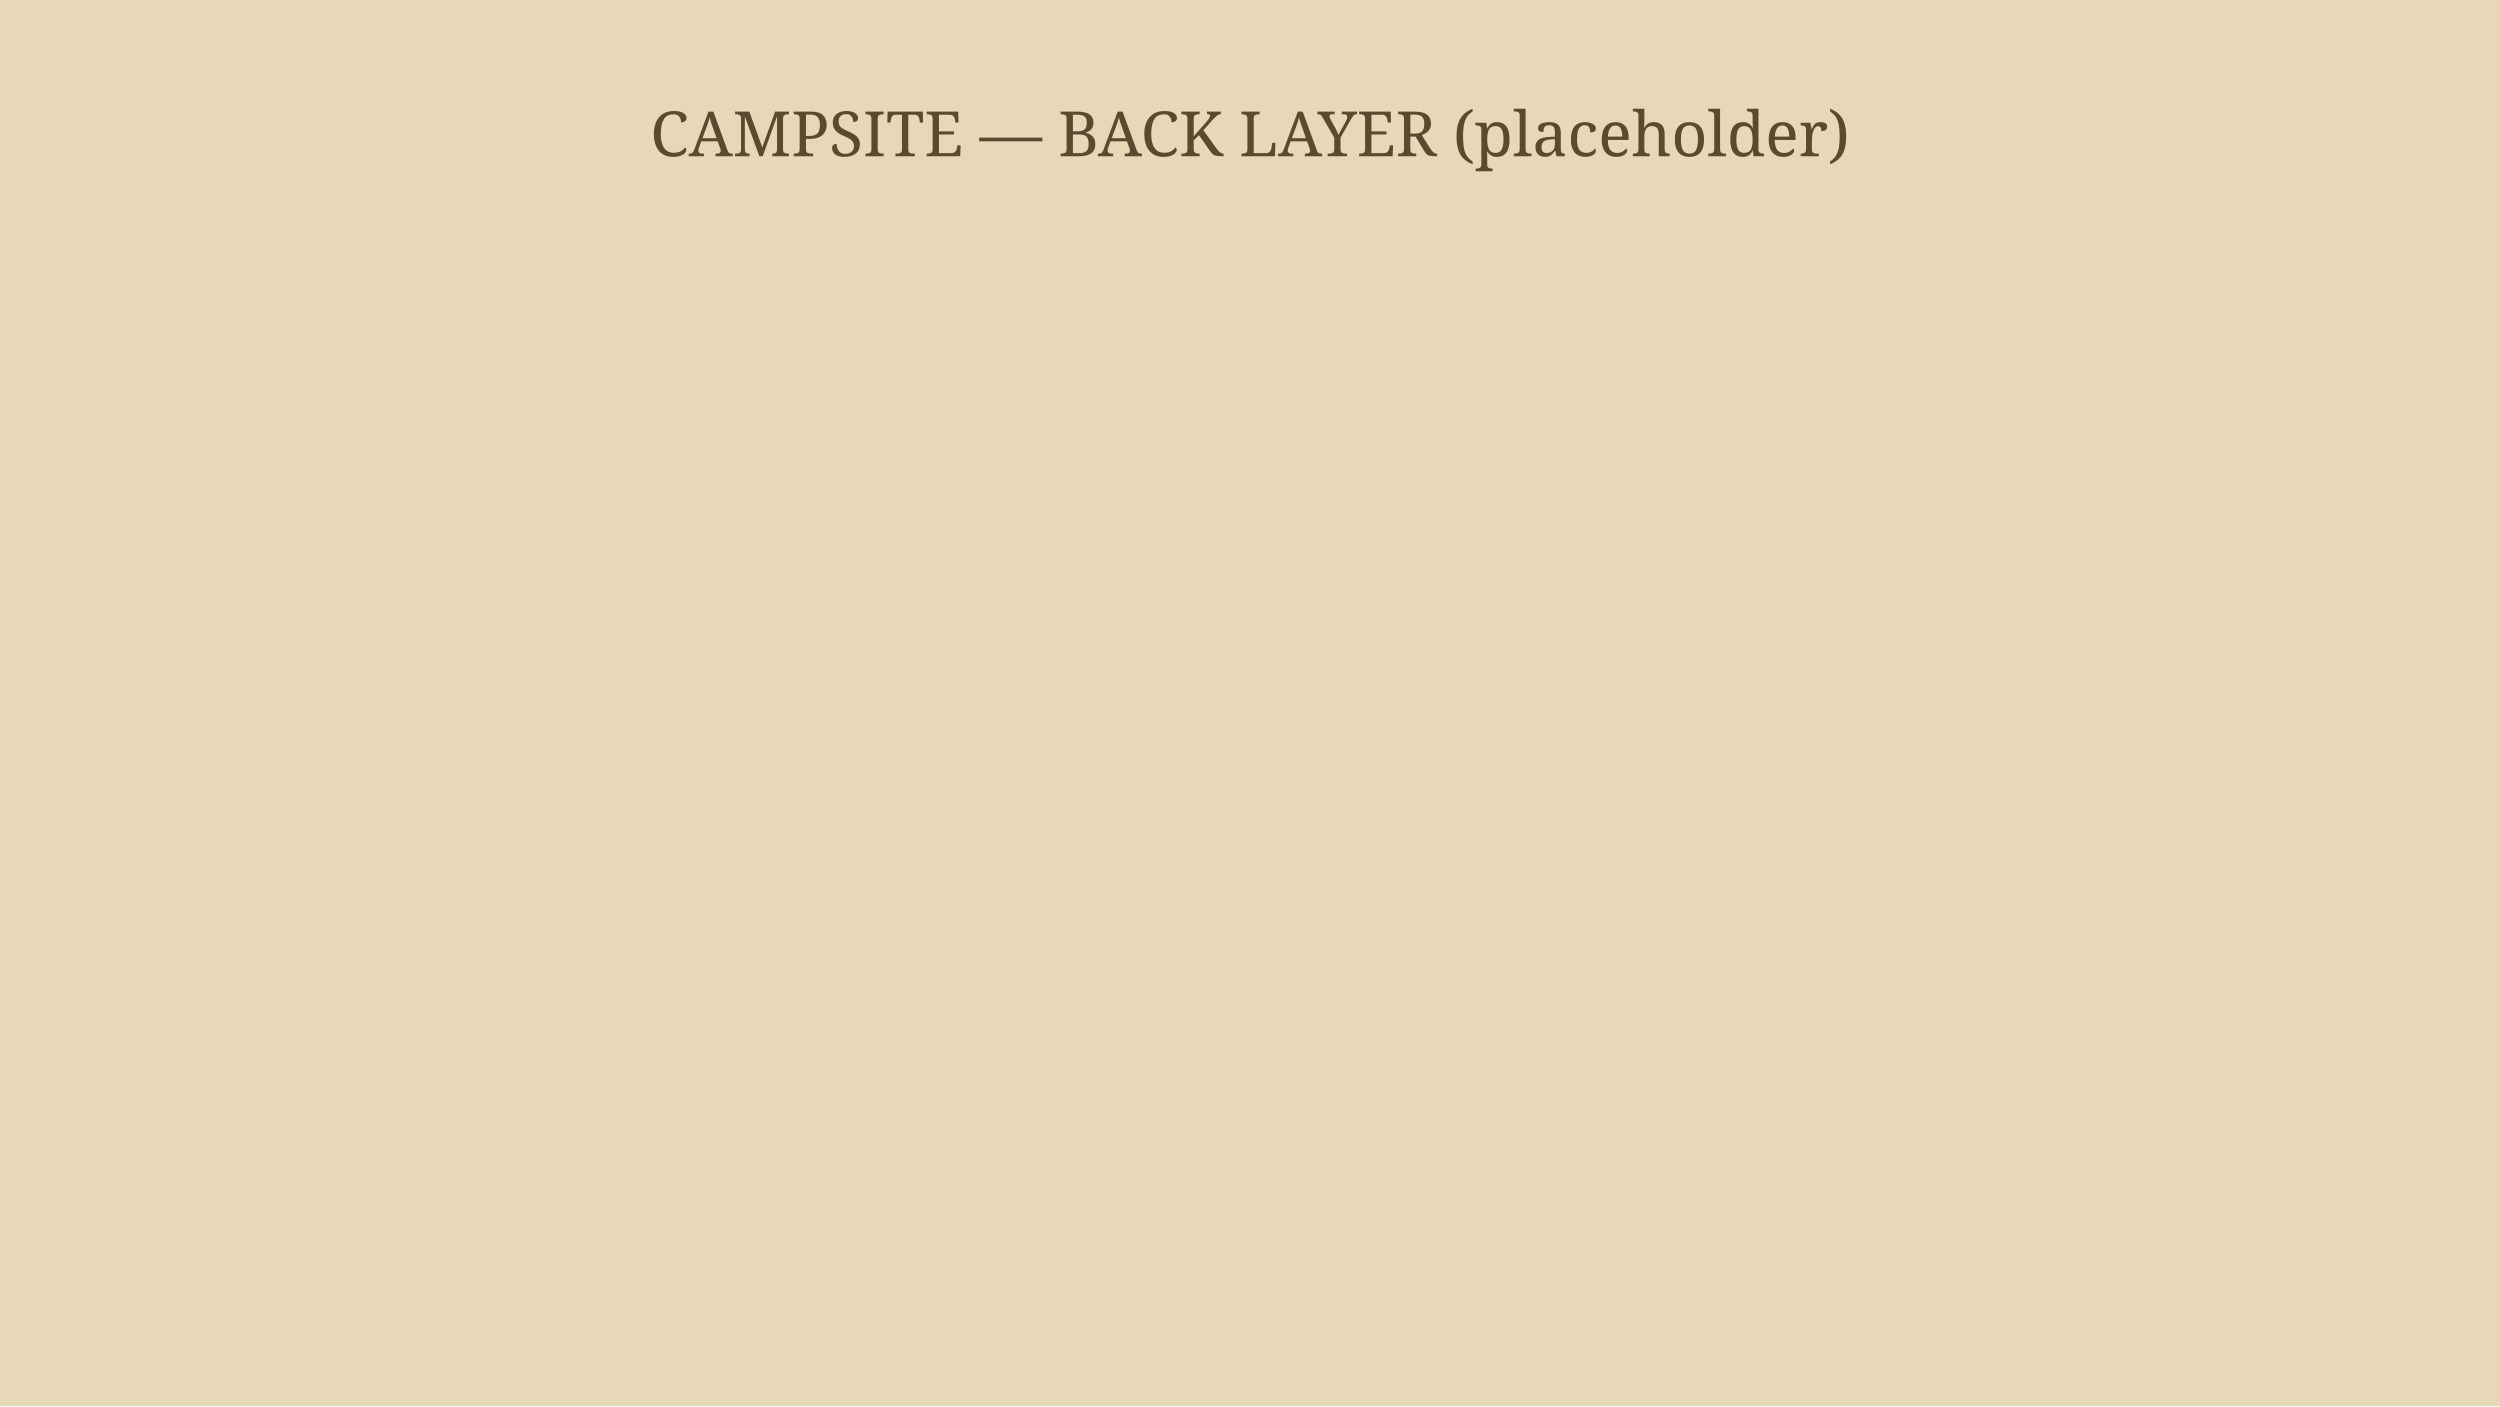
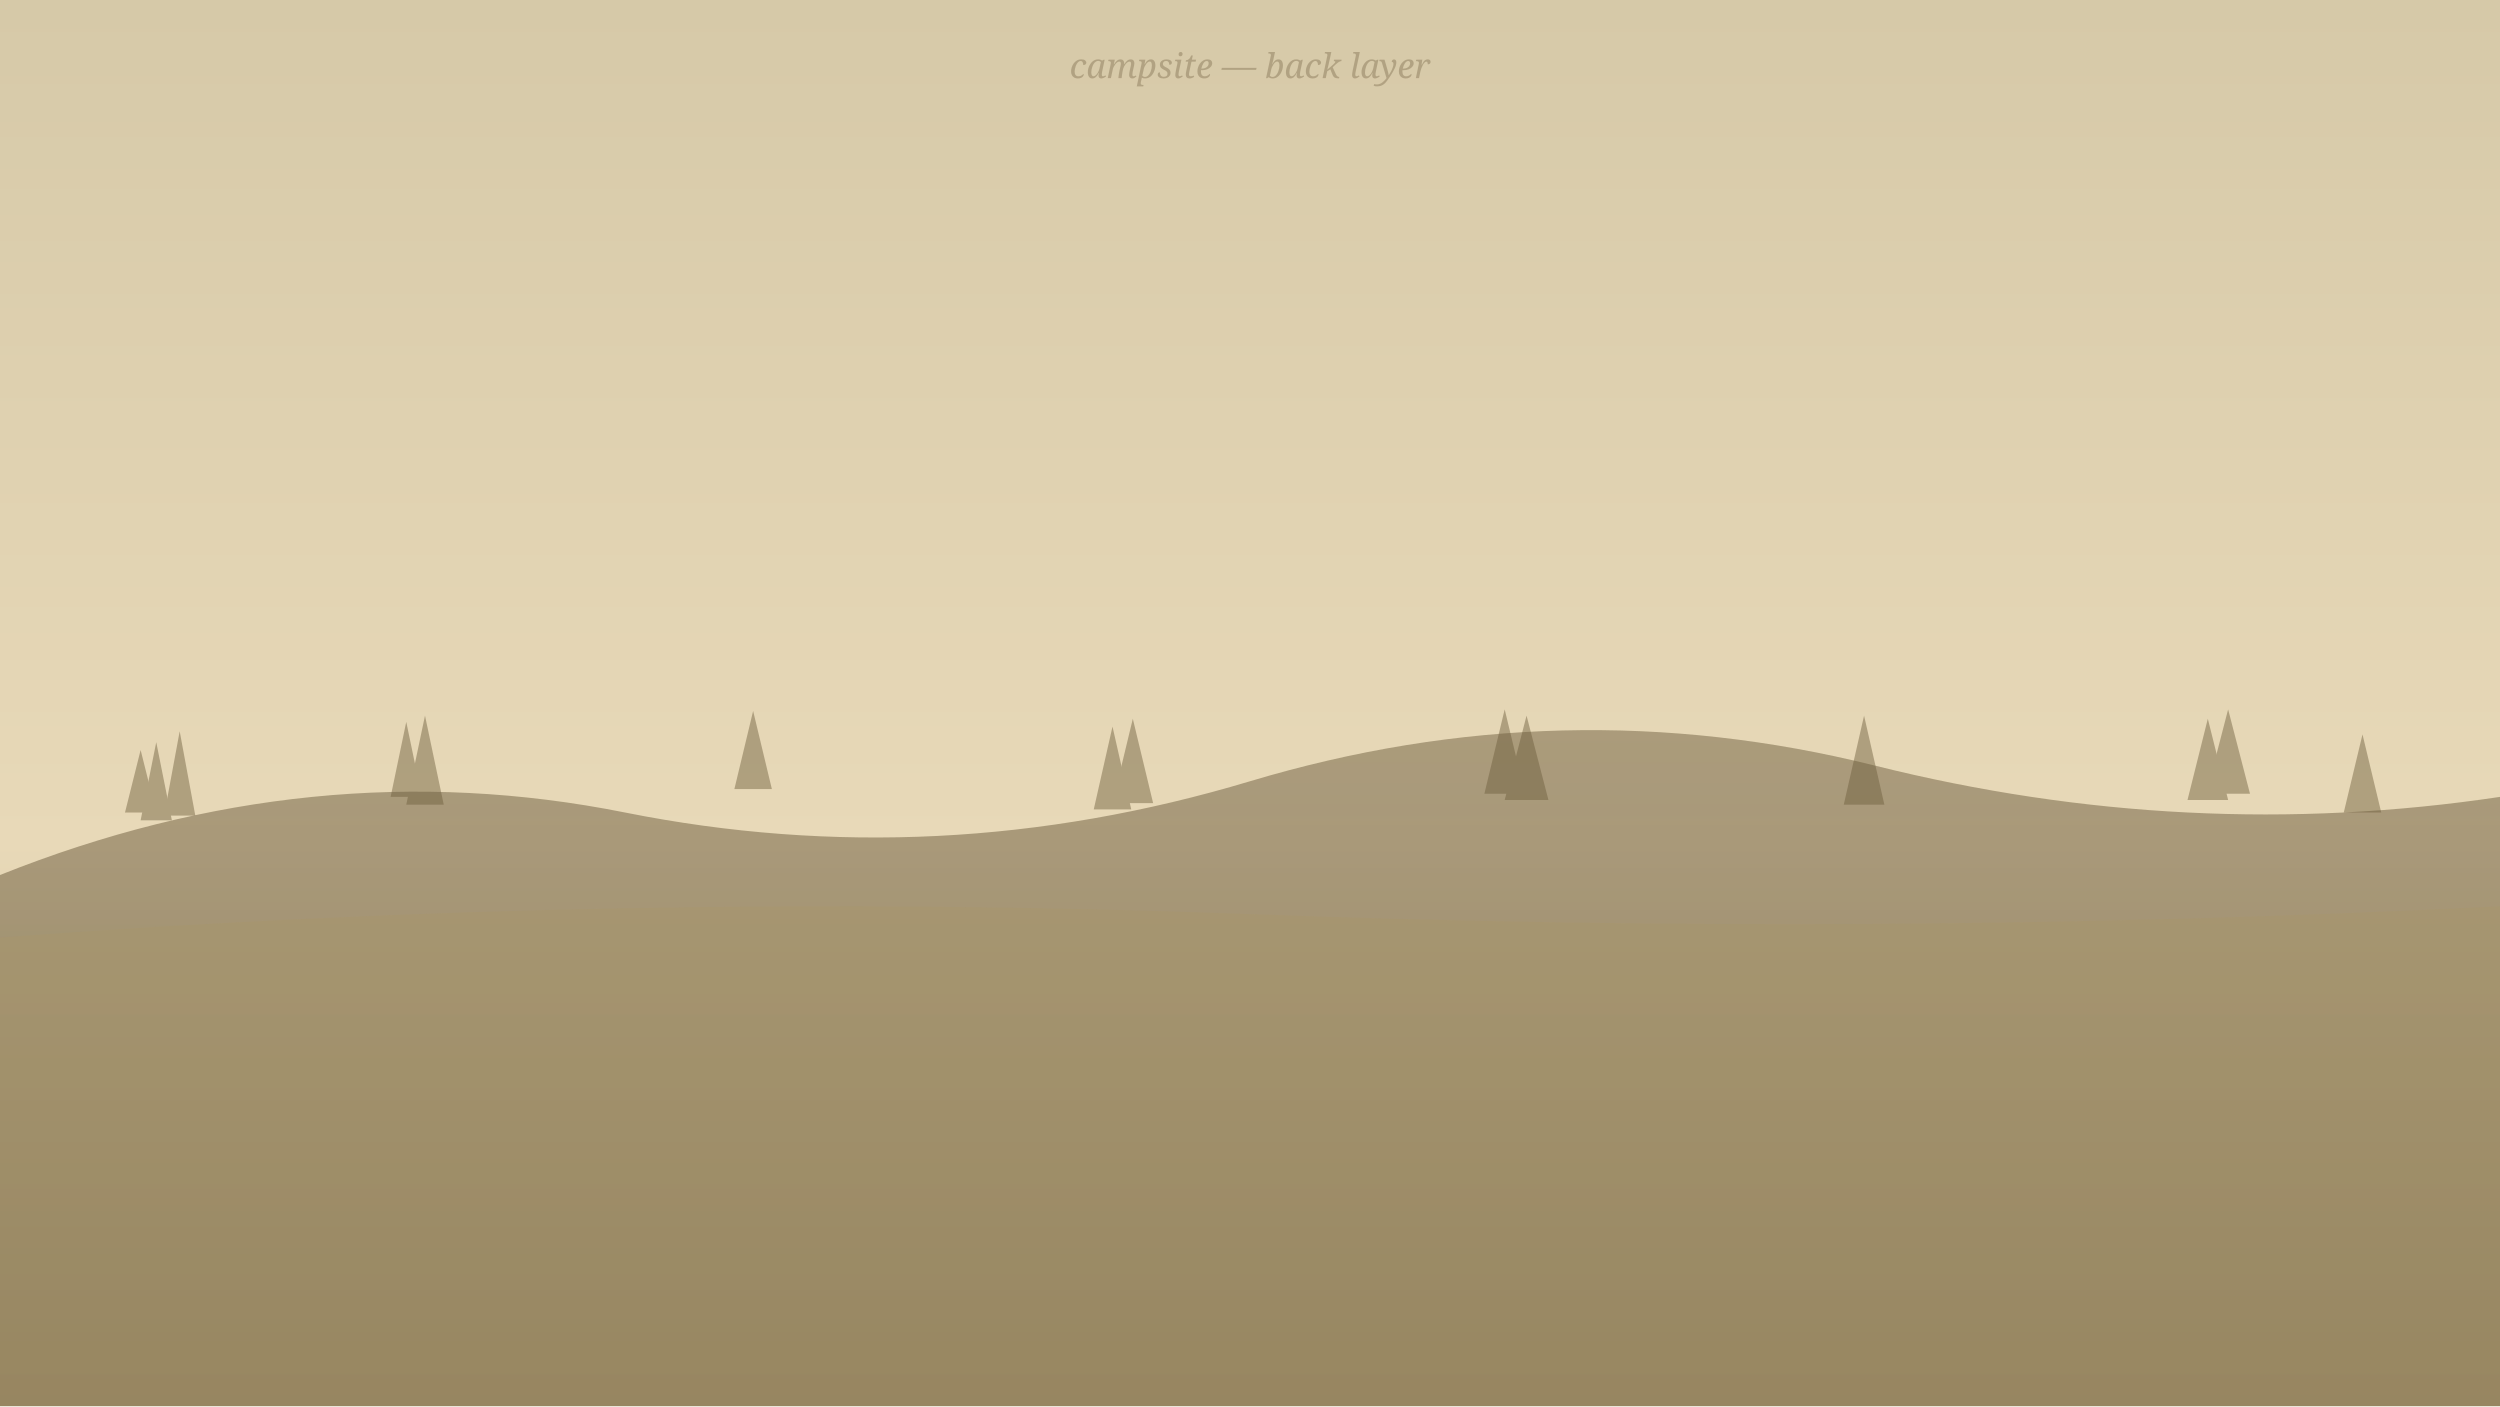
<svg xmlns="http://www.w3.org/2000/svg" viewBox="0 0 1600 900" preserveAspectRatio="xMidYMid slice">
-   <rect width="1600" height="900" fill="#e7d8b8" />
-   <text x="800" y="100" font-family="serif" font-size="40" text-anchor="middle" fill="#5a4a30">CAMPSITE — BACK LAYER (placeholder)</text>
+   <defs>
+     <linearGradient id="sky" x1="0" y1="0" x2="0" y2="1">
+       <stop offset="0%" stop-color="#d6c9a8" />
+       <stop offset="60%" stop-color="#e8d9b8" />
+       <stop offset="100%" stop-color="#c9b890" />
+     </linearGradient>
+     <linearGradient id="hills" x1="0" y1="0" x2="0" y2="1">
+       <stop offset="0%" stop-color="#7a6a4a" />
+       <stop offset="100%" stop-color="#5a4a30" />
+     </linearGradient>
+   </defs>
+   <rect width="1600" height="900" fill="url(#sky)" />
+   <path d="M0,560 Q200,480 400,520 Q600,560 800,500 Q1000,440 1200,490 Q1400,540 1600,510 L1600,900 L0,900 Z" fill="url(#hills)" opacity="0.55" />
+   <g fill="#6b5a3a" opacity="0.45">
+     <path d="M80,520 L90,480 L100,520 Z" />
+     <path d="M90,525 L100,475 L110,525 Z" />
+     <path d="M105,522 L115,468 L125,522 Z" />
+     <path d="M250,510 L260,462 L270,510 Z" />
+     <path d="M260,515 L272,458 L284,515 Z" />
+     <path d="M470,505 L482,455 L494,505 Z" />
+     <path d="M700,518 L712,465 L724,518 Z" />
+     <path d="M712,514 L725,460 L738,514 Z" />
+     <path d="M950,508 L963,454 L976,508 Z" />
+     <path d="M963,512 L977,458 L991,512 Z" />
+     <path d="M1180,515 L1193,458 L1206,515 Z" />
+     <path d="M1400,512 L1413,460 L1426,512 Z" />
+     <path d="M1412,508 L1426,454 L1440,508 Z" />
+     <path d="M1500,520 L1512,470 L1524,520 Z" />
+   </g>
+   <path d="M0,600 Q400,570 800,585 Q1200,600 1600,580 L1600,900 L0,900 Z" fill="#a8956a" opacity="0.4" />
+   <text x="800" y="50" font-family="Georgia,serif" font-size="22" text-anchor="middle" fill="#6b5a3a" opacity="0.35" font-style="italic">campsite — back layer</text>
</svg>
